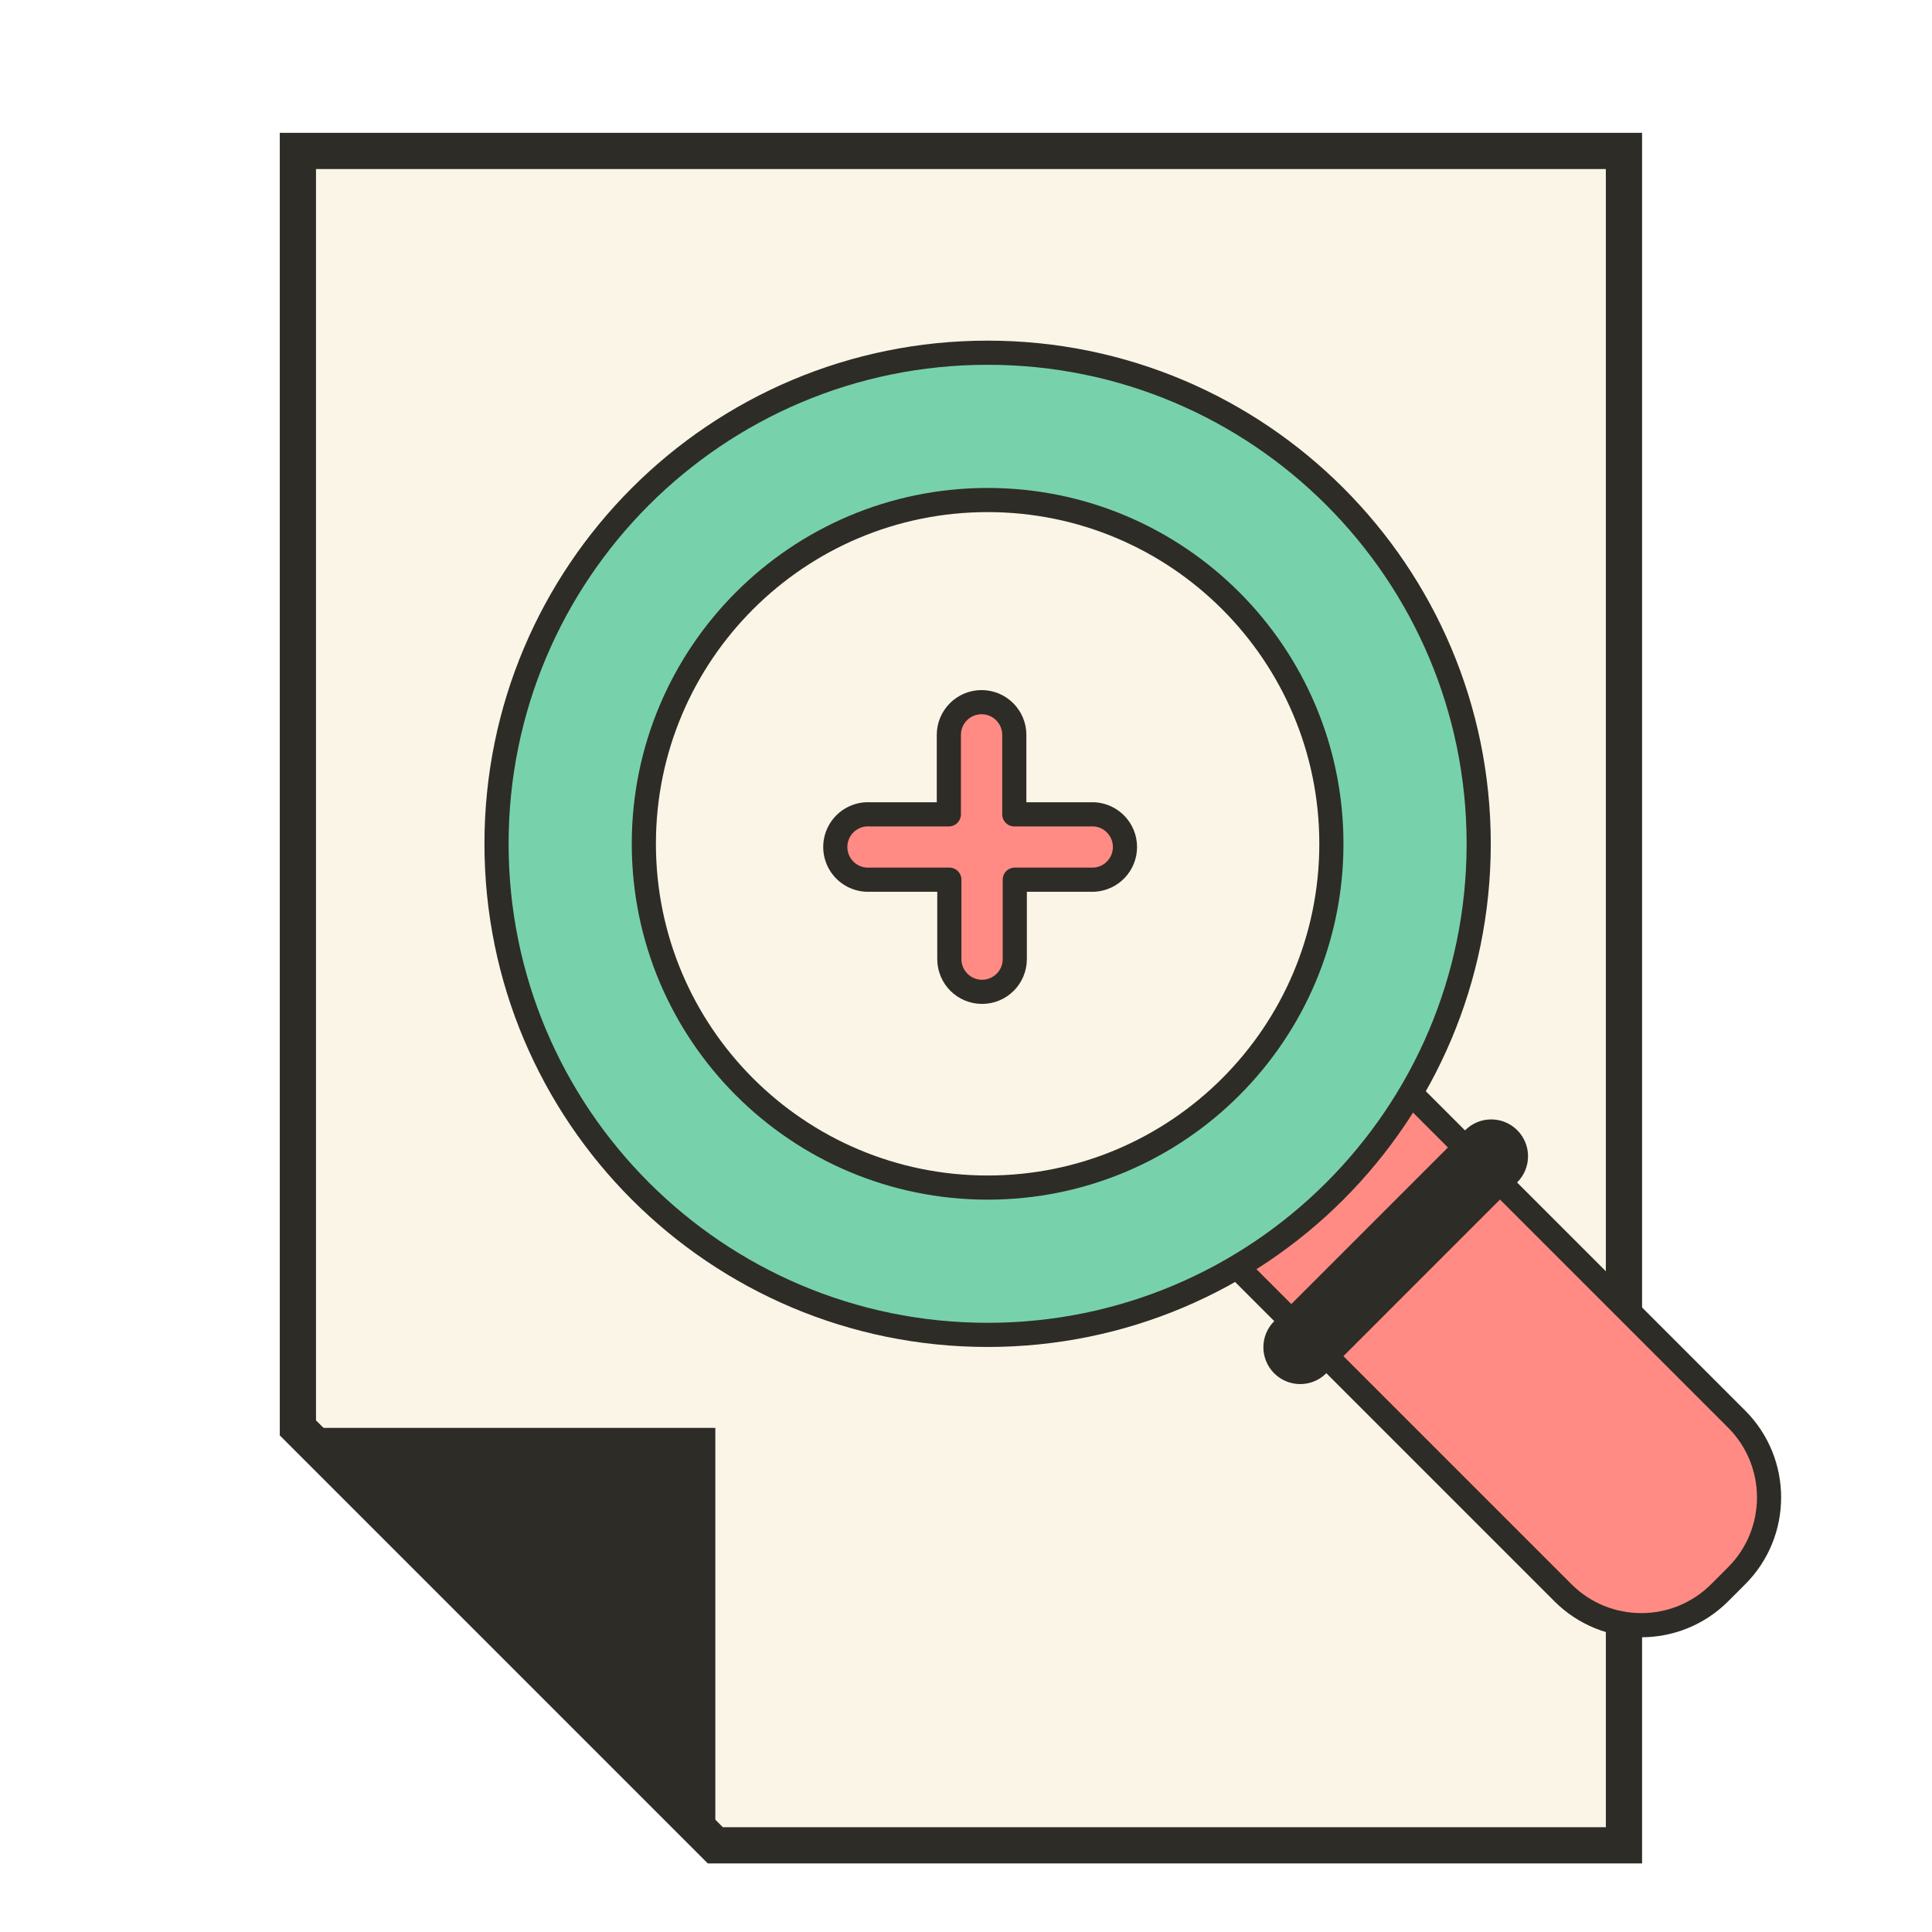
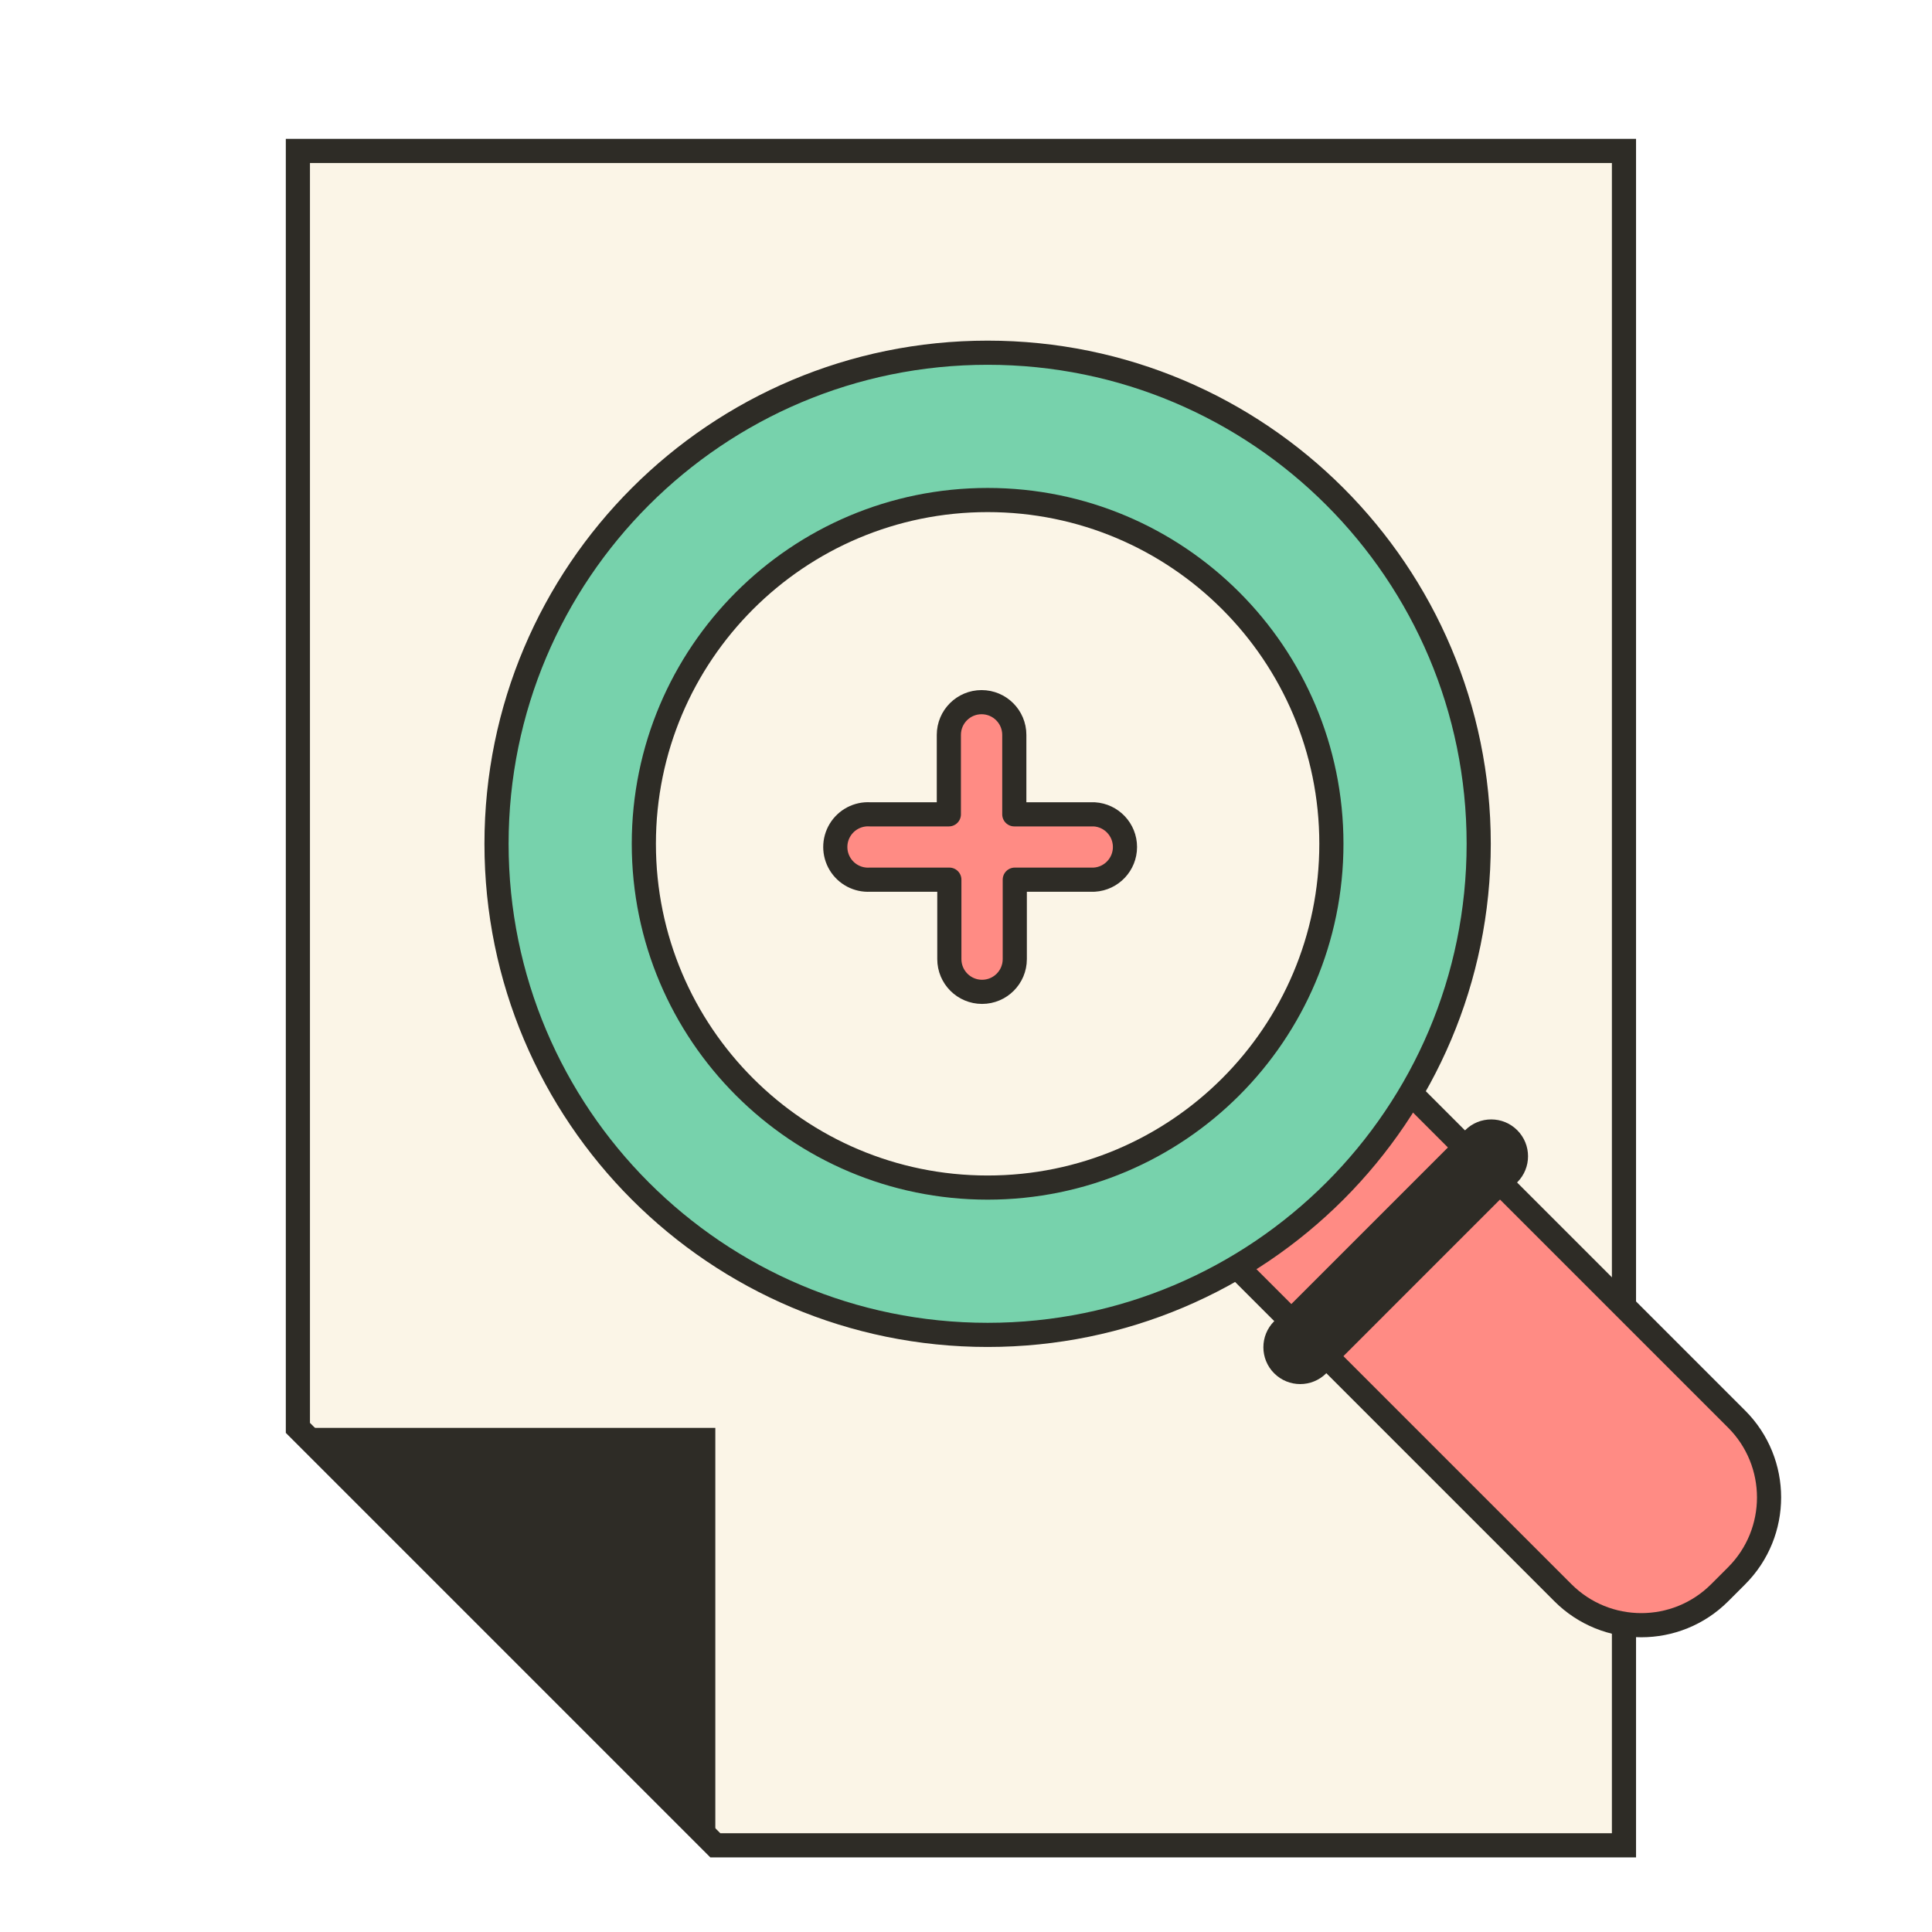
<svg xmlns="http://www.w3.org/2000/svg" id="레이어_1" data-name="레이어 1" viewBox="0 0 160 160">
  <defs>
-     <style>.cls-1,.cls-5{fill:#fbf5e7;}.cls-1,.cls-3,.cls-4,.cls-5{stroke:#2e2c26;}.cls-1,.cls-4,.cls-5{stroke-miterlimit:10;}.cls-1{stroke-width:3px;}.cls-2{fill:#2e2c26;}.cls-3{fill:#ff8b84;stroke-linecap:round;stroke-linejoin:round;}.cls-3,.cls-4,.cls-5{stroke-width:2px;}.cls-4{fill:#77d2ac;}</style>
+     <style>.cls-1{fill:#fbf5e7;}.cls-1,.cls-3,.cls-4{stroke:#2e2c26;stroke-width:2px;}.cls-1,.cls-4{stroke-miterlimit:10;}.cls-2{fill:#2e2c26;}.cls-3{fill:#ff8b84;stroke-linecap:round;stroke-linejoin:round;}.cls-4{fill:#77d2ac;}</style>
  </defs>
  <polygon class="cls-1" points="59.24 152.82 134.49 152.82 134.49 12.5 24.67 12.5 24.67 118.25 59.24 152.82" />
  <polygon class="cls-2" points="59.24 152.82 59.24 118.25 24.67 118.25 59.24 152.82" />
  <rect class="cls-3" x="108.04" y="71.06" width="20.34" height="70.46" rx="9.18" transform="translate(-40.54 114.72) rotate(-45)" />
  <rect class="cls-2" x="101.35" y="100.62" width="28.47" height="6.1" rx="3.05" transform="translate(-39.45 112.09) rotate(-45)" />
  <circle class="cls-4" cx="81.79" cy="69.88" r="40.67" />
-   <circle class="cls-5" cx="81.79" cy="69.88" r="28.47" />
+   <circle class="cls-1" cx="81.79" cy="69.88" r="28.47" />
  <path class="cls-3" d="M90.62,67.44H84V60.86a2.71,2.71,0,0,0-5.42,0v6.58H72.05a2.71,2.71,0,1,0,0,5.41h6.57v6.58a2.71,2.71,0,0,0,5.42,0V72.85h6.58a2.71,2.71,0,0,0,0-5.41Z" />
</svg>
